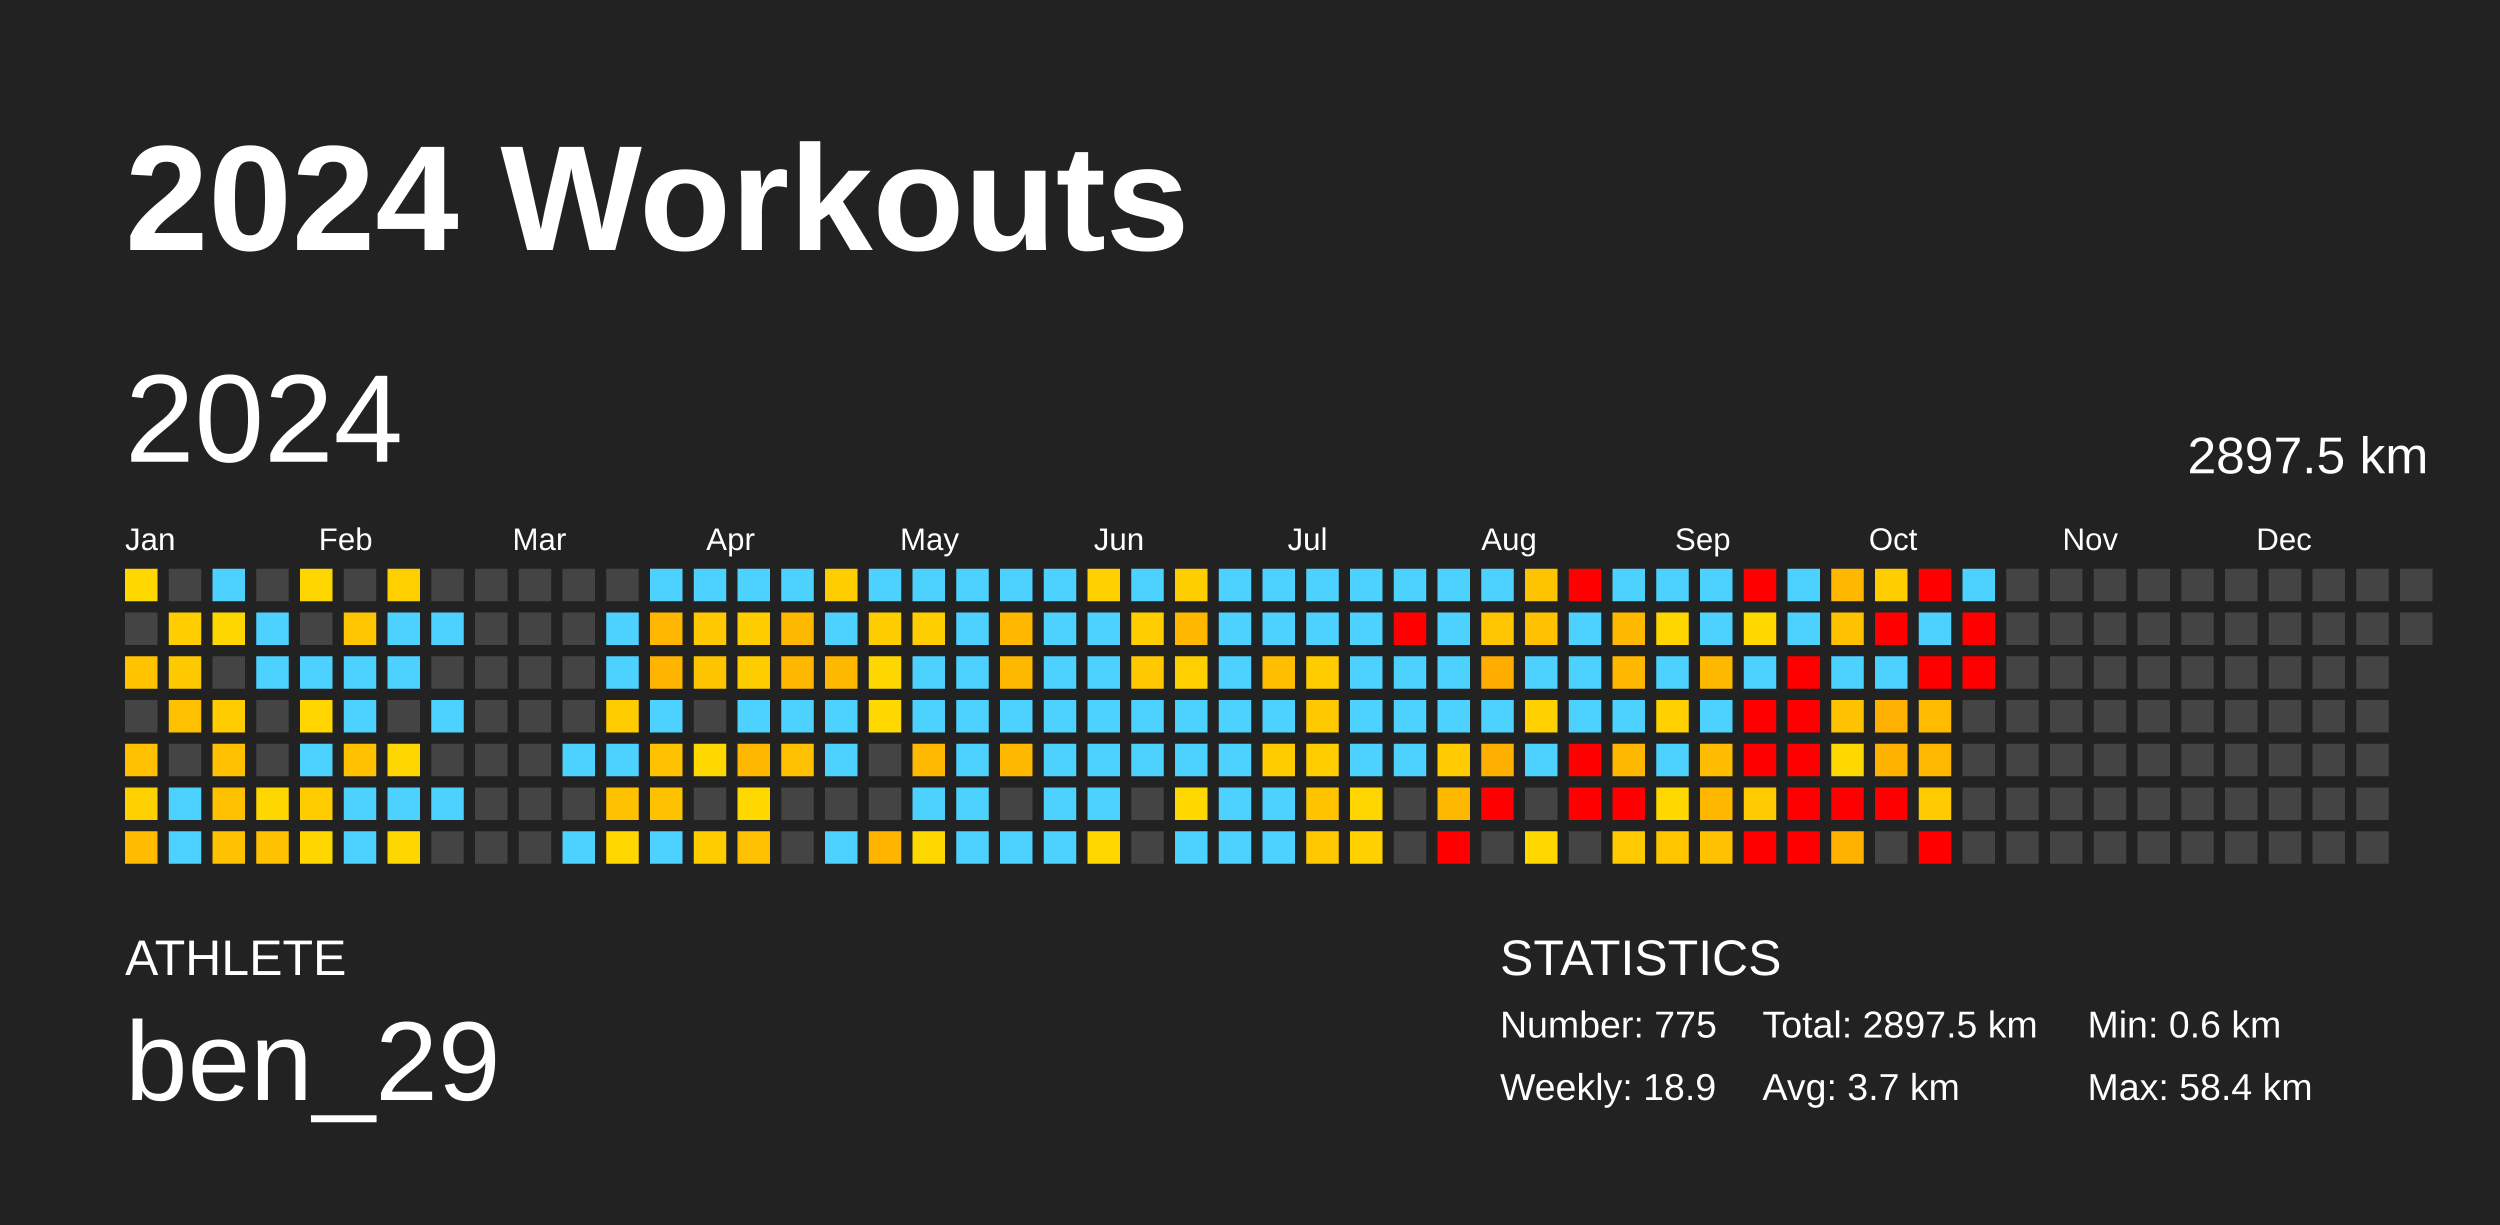
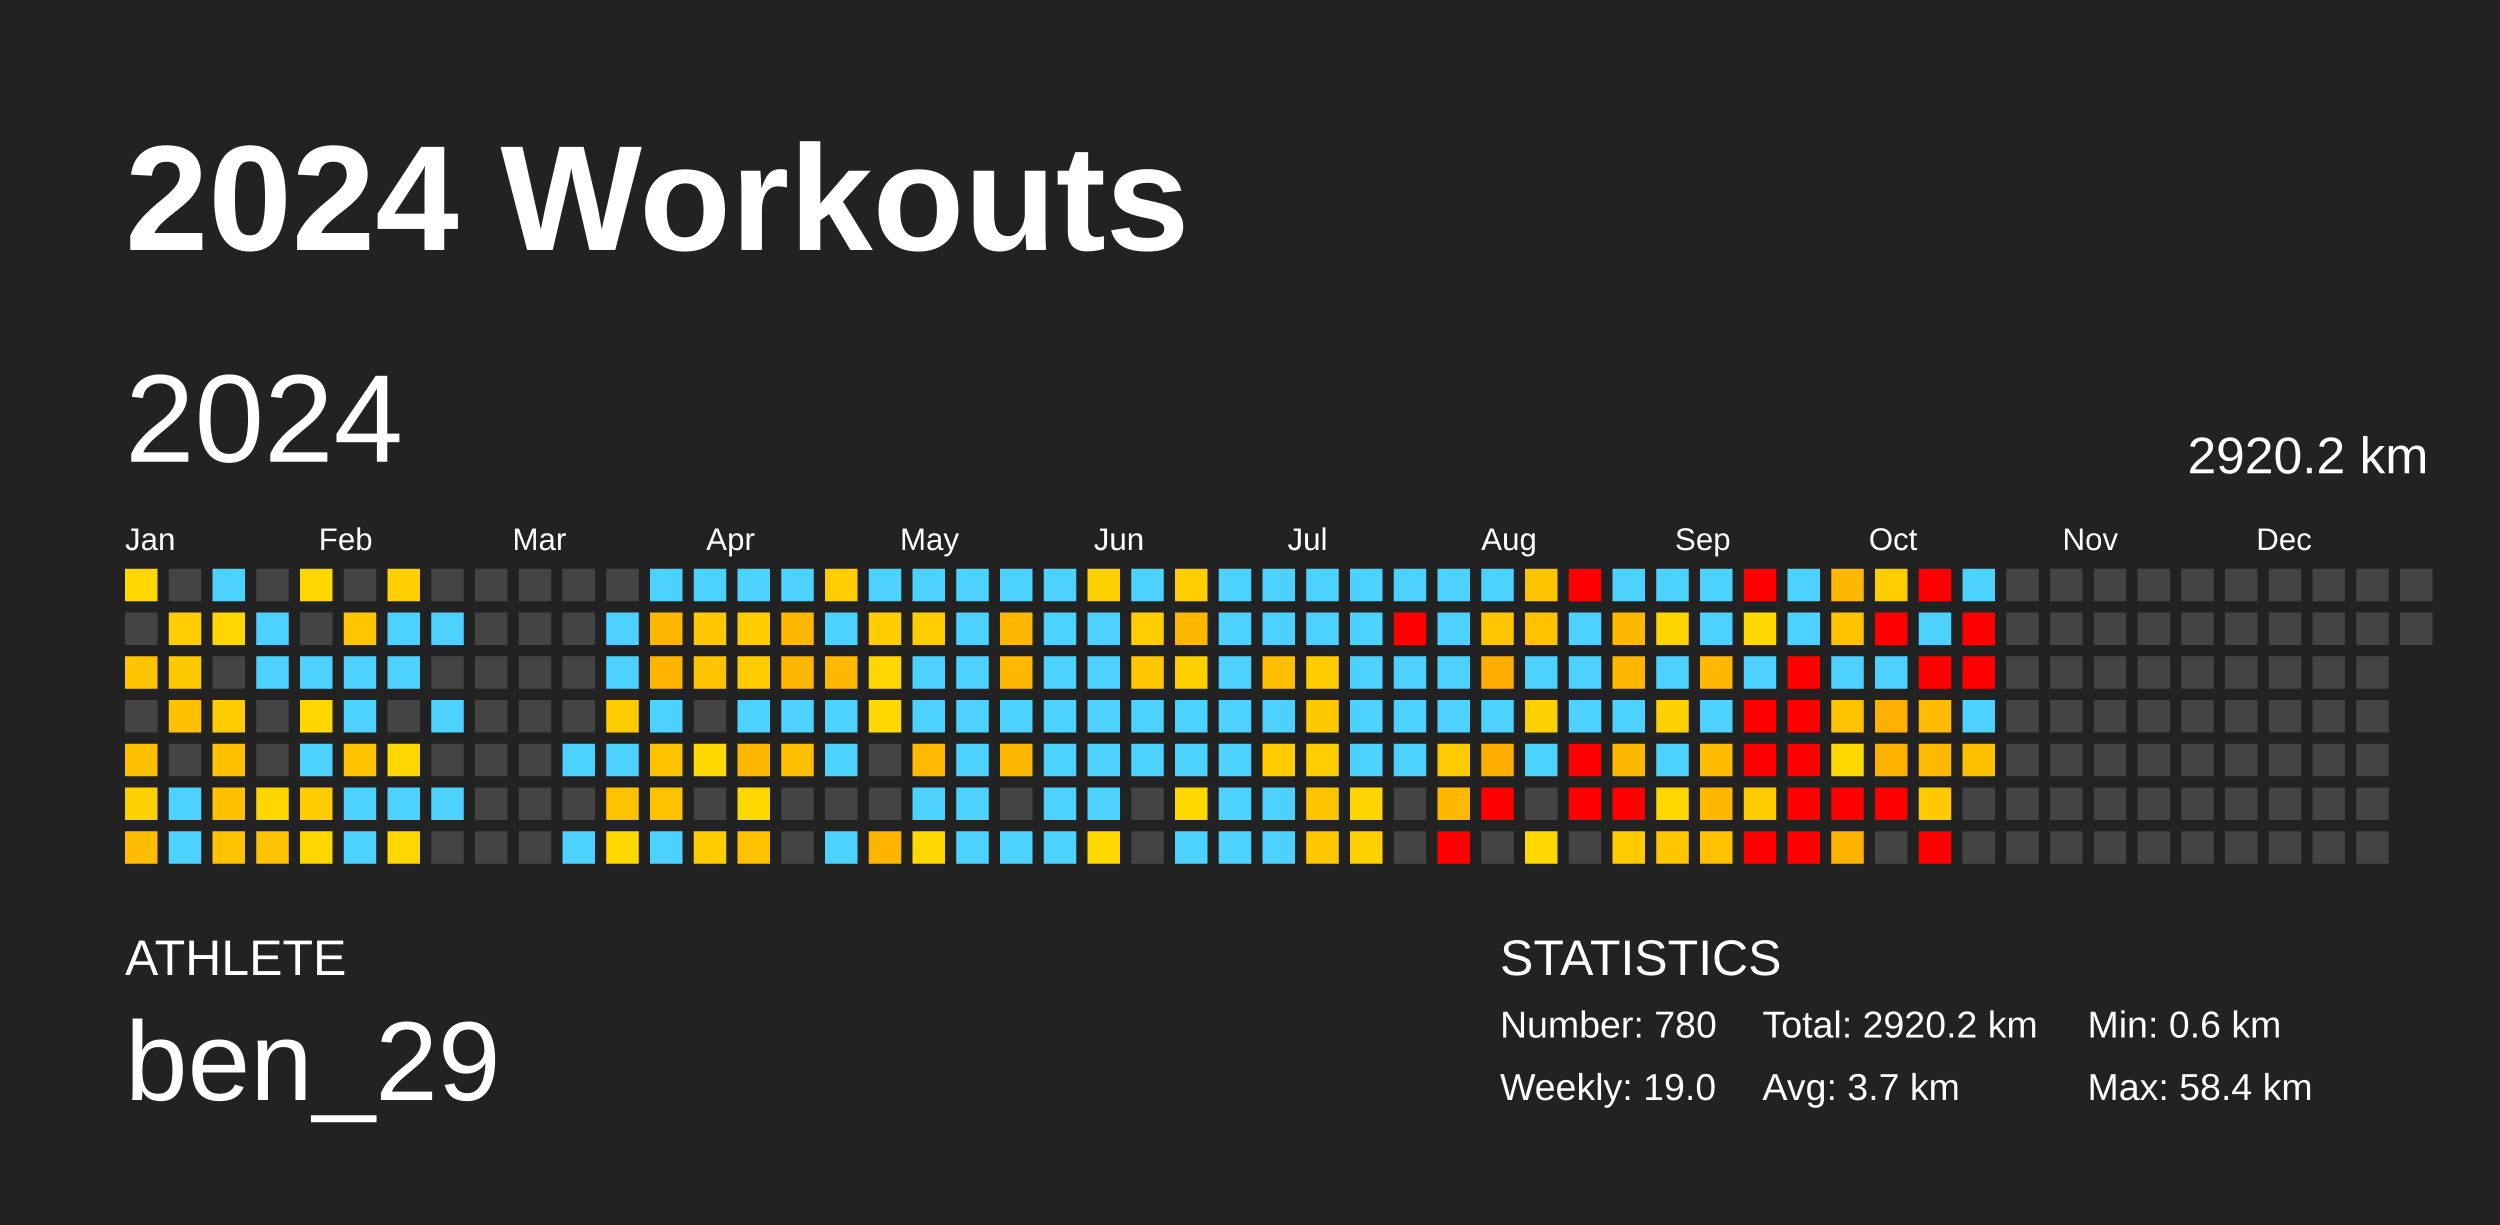
<svg xmlns="http://www.w3.org/2000/svg" baseProfile="full" height="98mm" version="1.1" viewBox="0,0,200,98" width="200mm">
  <defs />
  <rect fill="#222222" height="98" width="200" x="0" y="0" />
  <text fill="#FFFFFF" style="font-size:12px; font-family:Arial; font-weight:bold;" x="10" y="20">2024 Workouts</text>
  <text fill="#FFFFFF" style="font-size:4px; font-family:Arial" x="10" y="78">ATHLETE</text>
  <text fill="#FFFFFF" style="font-size:9px; font-family:Arial" x="10" y="88">ben_29</text>
  <text fill="#FFFFFF" style="font-size:4px; font-family:Arial" x="120" y="78">STATISTICS</text>
-   <text fill="#FFFFFF" style="font-size:3px; font-family:Arial" x="120" y="83">Number: 775</text>
-   <text fill="#FFFFFF" style="font-size:3px; font-family:Arial" x="120" y="88">Weekly: 18.9</text>
-   <text fill="#FFFFFF" style="font-size:3px; font-family:Arial" x="141" y="83">Total: 2897.5 km</text>
+   <text fill="#FFFFFF" style="font-size:3px; font-family:Arial" x="120" y="83">Number: 780</text>
+   <text fill="#FFFFFF" style="font-size:3px; font-family:Arial" x="120" y="88">Weekly: 19.0</text>
+   <text fill="#FFFFFF" style="font-size:3px; font-family:Arial" x="141" y="83">Total: 2920.2 km</text>
  <text fill="#FFFFFF" style="font-size:3px; font-family:Arial" x="141" y="88">Avg: 3.7 km</text>
  <text fill="#FFFFFF" style="font-size:3px; font-family:Arial" x="167" y="83">Min: 0.6 km</text>
  <text fill="#FFFFFF" style="font-size:3px; font-family:Arial" x="167" y="88">Max: 58.4 km</text>
  <text dominant-baseline="hanging" fill="#FFFFFF" style="font-size:10.0px; font-family:Arial;" x="10" y="30">2024</text>
-   <text dominant-baseline="hanging" fill="#FFFFFF" style="font-size:4.125px; font-family:Arial;" x="175" y="35">2897.5 km</text>
+   <text dominant-baseline="hanging" fill="#FFFFFF" style="font-size:4.125px; font-family:Arial;" x="175" y="35">2920.2 km</text>
  <text fill="#FFFFFF" style="font-size:2.5px; font-family:Arial" x="10.0" y="44">Jan</text>
  <text fill="#FFFFFF" style="font-size:2.5px; font-family:Arial" x="25.5" y="44">Feb</text>
  <text fill="#FFFFFF" style="font-size:2.5px; font-family:Arial" x="41.0" y="44">Mar</text>
  <text fill="#FFFFFF" style="font-size:2.5px; font-family:Arial" x="56.5" y="44">Apr</text>
  <text fill="#FFFFFF" style="font-size:2.5px; font-family:Arial" x="72.0" y="44">May</text>
  <text fill="#FFFFFF" style="font-size:2.5px; font-family:Arial" x="87.5" y="44">Jun</text>
  <text fill="#FFFFFF" style="font-size:2.5px; font-family:Arial" x="103.0" y="44">Jul</text>
  <text fill="#FFFFFF" style="font-size:2.5px; font-family:Arial" x="118.5" y="44">Aug</text>
  <text fill="#FFFFFF" style="font-size:2.5px; font-family:Arial" x="134.0" y="44">Sep</text>
  <text fill="#FFFFFF" style="font-size:2.5px; font-family:Arial" x="149.5" y="44">Oct</text>
  <text fill="#FFFFFF" style="font-size:2.5px; font-family:Arial" x="165.0" y="44">Nov</text>
  <text fill="#FFFFFF" style="font-size:2.5px; font-family:Arial" x="180.5" y="44">Dec</text>
  <rect fill="#ffd800" height="2.6" width="2.6" x="10.0" y="45.5" />
  <rect fill="#444444" height="2.6" width="2.6" x="10.0" y="49.0" />
  <rect fill="#ffc300" height="2.6" width="2.6" x="10.0" y="52.5" />
  <rect fill="#444444" height="2.6" width="2.6" x="10.0" y="56.0" />
  <rect fill="#ffc000" height="2.6" width="2.6" x="10.0" y="59.5" />
  <rect fill="#ffd100" height="2.6" width="2.6" x="10.0" y="63.0" />
  <rect fill="#ffbc00" height="2.6" width="2.6" x="10.0" y="66.5" />
  <rect fill="#444444" height="2.6" width="2.6" x="13.5" y="45.5" />
  <rect fill="#ffcd00" height="2.6" width="2.6" x="13.5" y="49.0" />
  <rect fill="#ffc900" height="2.6" width="2.6" x="13.5" y="52.5" />
  <rect fill="#ffc000" height="2.6" width="2.6" x="13.5" y="56.0" />
  <rect fill="#444444" height="2.6" width="2.6" x="13.5" y="59.5" />
  <rect fill="#4dd2ff" height="2.6" width="2.6" x="13.5" y="63.0" />
  <rect fill="#4dd2ff" height="2.6" width="2.6" x="13.5" y="66.5" />
  <rect fill="#4dd2ff" height="2.6" width="2.6" x="17.0" y="45.5" />
  <rect fill="#ffd700" height="2.6" width="2.6" x="17.0" y="49.0" />
  <rect fill="#444444" height="2.6" width="2.6" x="17.0" y="52.5" />
  <rect fill="#ffcc00" height="2.6" width="2.6" x="17.0" y="56.0" />
  <rect fill="#ffc000" height="2.6" width="2.6" x="17.0" y="59.5" />
  <rect fill="#ffc000" height="2.6" width="2.6" x="17.0" y="63.0" />
  <rect fill="#ffc200" height="2.6" width="2.6" x="17.0" y="66.5" />
  <rect fill="#444444" height="2.6" width="2.6" x="20.5" y="45.5" />
  <rect fill="#4dd2ff" height="2.6" width="2.6" x="20.5" y="49.0" />
  <rect fill="#4dd2ff" height="2.6" width="2.6" x="20.5" y="52.5" />
  <rect fill="#444444" height="2.6" width="2.6" x="20.5" y="56.0" />
  <rect fill="#444444" height="2.6" width="2.6" x="20.5" y="59.5" />
  <rect fill="#ffd700" height="2.6" width="2.6" x="20.5" y="63.0" />
  <rect fill="#ffc200" height="2.6" width="2.6" x="20.5" y="66.5" />
  <rect fill="#ffd700" height="2.6" width="2.6" x="24.0" y="45.5" />
  <rect fill="#444444" height="2.6" width="2.6" x="24.0" y="49.0" />
  <rect fill="#4dd2ff" height="2.6" width="2.6" x="24.0" y="52.5" />
  <rect fill="#ffd600" height="2.6" width="2.6" x="24.0" y="56.0" />
  <rect fill="#4dd2ff" height="2.6" width="2.6" x="24.0" y="59.5" />
  <rect fill="#ffcc00" height="2.6" width="2.6" x="24.0" y="63.0" />
  <rect fill="#ffd700" height="2.6" width="2.6" x="24.0" y="66.5" />
  <rect fill="#444444" height="2.6" width="2.6" x="27.5" y="45.5" />
  <rect fill="#ffc500" height="2.6" width="2.6" x="27.5" y="49.0" />
  <rect fill="#4dd2ff" height="2.6" width="2.6" x="27.5" y="52.5" />
  <rect fill="#4dd2ff" height="2.6" width="2.6" x="27.5" y="56.0" />
  <rect fill="#ffc100" height="2.6" width="2.6" x="27.5" y="59.5" />
  <rect fill="#4dd2ff" height="2.6" width="2.6" x="27.5" y="63.0" />
  <rect fill="#4dd2ff" height="2.6" width="2.6" x="27.5" y="66.5" />
  <rect fill="#ffcf00" height="2.6" width="2.6" x="31.0" y="45.5" />
  <rect fill="#4dd2ff" height="2.6" width="2.6" x="31.0" y="49.0" />
  <rect fill="#4dd2ff" height="2.6" width="2.6" x="31.0" y="52.5" />
  <rect fill="#444444" height="2.6" width="2.6" x="31.0" y="56.0" />
  <rect fill="#ffd700" height="2.6" width="2.6" x="31.0" y="59.5" />
  <rect fill="#4dd2ff" height="2.6" width="2.6" x="31.0" y="63.0" />
  <rect fill="#ffd700" height="2.6" width="2.6" x="31.0" y="66.5" />
  <rect fill="#444444" height="2.6" width="2.6" x="34.5" y="45.5" />
  <rect fill="#4dd2ff" height="2.6" width="2.6" x="34.5" y="49.0" />
  <rect fill="#444444" height="2.6" width="2.6" x="34.5" y="52.5" />
  <rect fill="#4dd2ff" height="2.6" width="2.6" x="34.5" y="56.0" />
  <rect fill="#444444" height="2.6" width="2.6" x="34.5" y="59.5" />
  <rect fill="#4dd2ff" height="2.6" width="2.6" x="34.5" y="63.0" />
  <rect fill="#444444" height="2.6" width="2.6" x="34.5" y="66.5" />
  <rect fill="#444444" height="2.6" width="2.6" x="38.0" y="45.5" />
  <rect fill="#444444" height="2.6" width="2.6" x="38.0" y="49.0" />
  <rect fill="#444444" height="2.6" width="2.6" x="38.0" y="52.5" />
  <rect fill="#444444" height="2.6" width="2.6" x="38.0" y="56.0" />
  <rect fill="#444444" height="2.6" width="2.6" x="38.0" y="59.5" />
  <rect fill="#444444" height="2.6" width="2.6" x="38.0" y="63.0" />
  <rect fill="#444444" height="2.6" width="2.6" x="38.0" y="66.5" />
  <rect fill="#444444" height="2.6" width="2.6" x="41.5" y="45.5" />
  <rect fill="#444444" height="2.6" width="2.6" x="41.5" y="49.0" />
  <rect fill="#444444" height="2.6" width="2.6" x="41.5" y="52.5" />
  <rect fill="#444444" height="2.6" width="2.6" x="41.5" y="56.0" />
  <rect fill="#444444" height="2.6" width="2.6" x="41.5" y="59.5" />
  <rect fill="#444444" height="2.6" width="2.6" x="41.5" y="63.0" />
  <rect fill="#444444" height="2.6" width="2.6" x="41.5" y="66.5" />
  <rect fill="#444444" height="2.6" width="2.6" x="45.0" y="45.5" />
  <rect fill="#444444" height="2.6" width="2.6" x="45.0" y="49.0" />
  <rect fill="#444444" height="2.6" width="2.6" x="45.0" y="52.5" />
  <rect fill="#444444" height="2.6" width="2.6" x="45.0" y="56.0" />
  <rect fill="#4dd2ff" height="2.6" width="2.6" x="45.0" y="59.5" />
  <rect fill="#444444" height="2.6" width="2.6" x="45.0" y="63.0" />
  <rect fill="#4dd2ff" height="2.6" width="2.6" x="45.0" y="66.5" />
  <rect fill="#444444" height="2.6" width="2.6" x="48.5" y="45.5" />
  <rect fill="#4dd2ff" height="2.6" width="2.6" x="48.5" y="49.0" />
  <rect fill="#4dd2ff" height="2.6" width="2.6" x="48.5" y="52.5" />
  <rect fill="#ffcc00" height="2.6" width="2.6" x="48.5" y="56.0" />
  <rect fill="#4dd2ff" height="2.6" width="2.6" x="48.5" y="59.5" />
  <rect fill="#ffc100" height="2.6" width="2.6" x="48.5" y="63.0" />
  <rect fill="#ffd800" height="2.6" width="2.6" x="48.5" y="66.5" />
  <rect fill="#4dd2ff" height="2.6" width="2.6" x="52.0" y="45.5" />
  <rect fill="#ffb600" height="2.6" width="2.6" x="52.0" y="49.0" />
  <rect fill="#ffb400" height="2.6" width="2.6" x="52.0" y="52.5" />
  <rect fill="#4dd2ff" height="2.6" width="2.6" x="52.0" y="56.0" />
  <rect fill="#ffc200" height="2.6" width="2.6" x="52.0" y="59.5" />
  <rect fill="#ffc200" height="2.6" width="2.6" x="52.0" y="63.0" />
  <rect fill="#4dd2ff" height="2.6" width="2.6" x="52.0" y="66.5" />
  <rect fill="#4dd2ff" height="2.6" width="2.6" x="55.5" y="45.5" />
  <rect fill="#ffc800" height="2.6" width="2.6" x="55.5" y="49.0" />
  <rect fill="#ffc400" height="2.6" width="2.6" x="55.5" y="52.5" />
  <rect fill="#444444" height="2.6" width="2.6" x="55.5" y="56.0" />
  <rect fill="#ffd800" height="2.6" width="2.6" x="55.5" y="59.5" />
  <rect fill="#444444" height="2.6" width="2.6" x="55.5" y="63.0" />
  <rect fill="#ffcc00" height="2.6" width="2.6" x="55.5" y="66.5" />
  <rect fill="#4dd2ff" height="2.6" width="2.6" x="59.0" y="45.5" />
  <rect fill="#ffcc00" height="2.6" width="2.6" x="59.0" y="49.0" />
  <rect fill="#ffcc00" height="2.6" width="2.6" x="59.0" y="52.5" />
  <rect fill="#4dd2ff" height="2.6" width="2.6" x="59.0" y="56.0" />
  <rect fill="#ffb700" height="2.6" width="2.6" x="59.0" y="59.5" />
  <rect fill="#ffd800" height="2.6" width="2.6" x="59.0" y="63.0" />
  <rect fill="#ffc200" height="2.6" width="2.6" x="59.0" y="66.5" />
  <rect fill="#4dd2ff" height="2.6" width="2.6" x="62.5" y="45.5" />
  <rect fill="#ffb800" height="2.6" width="2.6" x="62.5" y="49.0" />
  <rect fill="#ffb700" height="2.6" width="2.6" x="62.5" y="52.5" />
  <rect fill="#4dd2ff" height="2.6" width="2.6" x="62.5" y="56.0" />
  <rect fill="#ffc000" height="2.6" width="2.6" x="62.5" y="59.5" />
  <rect fill="#444444" height="2.6" width="2.6" x="62.5" y="63.0" />
  <rect fill="#444444" height="2.6" width="2.6" x="62.5" y="66.5" />
  <rect fill="#ffcd00" height="2.6" width="2.6" x="66.0" y="45.5" />
  <rect fill="#4dd2ff" height="2.6" width="2.6" x="66.0" y="49.0" />
  <rect fill="#ffb800" height="2.6" width="2.6" x="66.0" y="52.5" />
  <rect fill="#4dd2ff" height="2.6" width="2.6" x="66.0" y="56.0" />
  <rect fill="#4dd2ff" height="2.6" width="2.6" x="66.0" y="59.5" />
  <rect fill="#444444" height="2.6" width="2.6" x="66.0" y="63.0" />
  <rect fill="#4dd2ff" height="2.6" width="2.6" x="66.0" y="66.5" />
  <rect fill="#4dd2ff" height="2.6" width="2.6" x="69.5" y="45.5" />
  <rect fill="#ffcc00" height="2.6" width="2.6" x="69.5" y="49.0" />
  <rect fill="#ffd700" height="2.6" width="2.6" x="69.5" y="52.5" />
  <rect fill="#ffd800" height="2.6" width="2.6" x="69.5" y="56.0" />
  <rect fill="#444444" height="2.6" width="2.6" x="69.5" y="59.5" />
  <rect fill="#444444" height="2.6" width="2.6" x="69.5" y="63.0" />
  <rect fill="#ffb500" height="2.6" width="2.6" x="69.5" y="66.5" />
  <rect fill="#4dd2ff" height="2.6" width="2.6" x="73.0" y="45.5" />
  <rect fill="#ffce00" height="2.6" width="2.6" x="73.0" y="49.0" />
  <rect fill="#4dd2ff" height="2.6" width="2.6" x="73.0" y="52.5" />
  <rect fill="#4dd2ff" height="2.6" width="2.6" x="73.0" y="56.0" />
  <rect fill="#ffb900" height="2.6" width="2.6" x="73.0" y="59.5" />
  <rect fill="#4dd2ff" height="2.6" width="2.6" x="73.0" y="63.0" />
  <rect fill="#ffd800" height="2.6" width="2.6" x="73.0" y="66.5" />
  <rect fill="#4dd2ff" height="2.6" width="2.6" x="76.5" y="45.5" />
  <rect fill="#4dd2ff" height="2.6" width="2.6" x="76.5" y="49.0" />
  <rect fill="#4dd2ff" height="2.6" width="2.6" x="76.5" y="52.5" />
  <rect fill="#4dd2ff" height="2.6" width="2.6" x="76.5" y="56.0" />
  <rect fill="#4dd2ff" height="2.6" width="2.6" x="76.5" y="59.5" />
  <rect fill="#4dd2ff" height="2.6" width="2.6" x="76.5" y="63.0" />
  <rect fill="#4dd2ff" height="2.6" width="2.6" x="76.5" y="66.5" />
  <rect fill="#4dd2ff" height="2.6" width="2.6" x="80.0" y="45.5" />
  <rect fill="#ffb700" height="2.6" width="2.6" x="80.0" y="49.0" />
  <rect fill="#ffb800" height="2.6" width="2.6" x="80.0" y="52.5" />
  <rect fill="#4dd2ff" height="2.6" width="2.6" x="80.0" y="56.0" />
  <rect fill="#ffb800" height="2.6" width="2.6" x="80.0" y="59.5" />
  <rect fill="#444444" height="2.6" width="2.6" x="80.0" y="63.0" />
  <rect fill="#4dd2ff" height="2.6" width="2.6" x="80.0" y="66.5" />
  <rect fill="#4dd2ff" height="2.6" width="2.6" x="83.5" y="45.5" />
  <rect fill="#4dd2ff" height="2.6" width="2.6" x="83.5" y="49.0" />
  <rect fill="#4dd2ff" height="2.6" width="2.6" x="83.5" y="52.5" />
  <rect fill="#4dd2ff" height="2.6" width="2.6" x="83.5" y="56.0" />
  <rect fill="#4dd2ff" height="2.6" width="2.6" x="83.5" y="59.5" />
  <rect fill="#4dd2ff" height="2.6" width="2.6" x="83.5" y="63.0" />
  <rect fill="#4dd2ff" height="2.6" width="2.6" x="83.5" y="66.5" />
  <rect fill="#ffd100" height="2.6" width="2.6" x="87.0" y="45.5" />
  <rect fill="#4dd2ff" height="2.6" width="2.6" x="87.0" y="49.0" />
  <rect fill="#4dd2ff" height="2.6" width="2.6" x="87.0" y="52.5" />
  <rect fill="#4dd2ff" height="2.6" width="2.6" x="87.0" y="56.0" />
  <rect fill="#4dd2ff" height="2.6" width="2.6" x="87.0" y="59.5" />
  <rect fill="#4dd2ff" height="2.6" width="2.6" x="87.0" y="63.0" />
  <rect fill="#ffd800" height="2.6" width="2.6" x="87.0" y="66.5" />
  <rect fill="#4dd2ff" height="2.6" width="2.6" x="90.5" y="45.5" />
  <rect fill="#ffcd00" height="2.6" width="2.6" x="90.5" y="49.0" />
  <rect fill="#ffc800" height="2.6" width="2.6" x="90.5" y="52.5" />
  <rect fill="#4dd2ff" height="2.6" width="2.6" x="90.5" y="56.0" />
  <rect fill="#4dd2ff" height="2.6" width="2.6" x="90.5" y="59.5" />
  <rect fill="#444444" height="2.6" width="2.6" x="90.5" y="63.0" />
  <rect fill="#444444" height="2.6" width="2.6" x="90.5" y="66.5" />
  <rect fill="#ffce00" height="2.6" width="2.6" x="94.0" y="45.5" />
  <rect fill="#ffb700" height="2.6" width="2.6" x="94.0" y="49.0" />
  <rect fill="#ffd000" height="2.6" width="2.6" x="94.0" y="52.5" />
  <rect fill="#4dd2ff" height="2.6" width="2.6" x="94.0" y="56.0" />
  <rect fill="#4dd2ff" height="2.6" width="2.6" x="94.0" y="59.5" />
  <rect fill="#ffd800" height="2.6" width="2.6" x="94.0" y="63.0" />
  <rect fill="#4dd2ff" height="2.6" width="2.6" x="94.0" y="66.5" />
  <rect fill="#4dd2ff" height="2.6" width="2.6" x="97.5" y="45.5" />
  <rect fill="#4dd2ff" height="2.6" width="2.6" x="97.5" y="49.0" />
  <rect fill="#4dd2ff" height="2.6" width="2.6" x="97.5" y="52.5" />
  <rect fill="#4dd2ff" height="2.6" width="2.6" x="97.5" y="56.0" />
  <rect fill="#4dd2ff" height="2.6" width="2.6" x="97.5" y="59.5" />
  <rect fill="#4dd2ff" height="2.6" width="2.6" x="97.5" y="63.0" />
  <rect fill="#4dd2ff" height="2.6" width="2.6" x="97.5" y="66.5" />
  <rect fill="#4dd2ff" height="2.6" width="2.6" x="101.0" y="45.5" />
  <rect fill="#4dd2ff" height="2.6" width="2.6" x="101.0" y="49.0" />
  <rect fill="#ffbf00" height="2.6" width="2.6" x="101.0" y="52.5" />
  <rect fill="#4dd2ff" height="2.6" width="2.6" x="101.0" y="56.0" />
  <rect fill="#ffcc00" height="2.6" width="2.6" x="101.0" y="59.5" />
  <rect fill="#4dd2ff" height="2.6" width="2.6" x="101.0" y="63.0" />
  <rect fill="#4dd2ff" height="2.6" width="2.6" x="101.0" y="66.5" />
  <rect fill="#4dd2ff" height="2.6" width="2.6" x="104.5" y="45.5" />
  <rect fill="#4dd2ff" height="2.6" width="2.6" x="104.5" y="49.0" />
  <rect fill="#ffcc00" height="2.6" width="2.6" x="104.5" y="52.5" />
  <rect fill="#ffc900" height="2.6" width="2.6" x="104.5" y="56.0" />
  <rect fill="#ffcd00" height="2.6" width="2.6" x="104.5" y="59.5" />
  <rect fill="#ffc300" height="2.6" width="2.6" x="104.5" y="63.0" />
  <rect fill="#ffc800" height="2.6" width="2.6" x="104.5" y="66.5" />
  <rect fill="#4dd2ff" height="2.6" width="2.6" x="108.0" y="45.5" />
  <rect fill="#4dd2ff" height="2.6" width="2.6" x="108.0" y="49.0" />
  <rect fill="#4dd2ff" height="2.6" width="2.6" x="108.0" y="52.5" />
  <rect fill="#4dd2ff" height="2.6" width="2.6" x="108.0" y="56.0" />
  <rect fill="#4dd2ff" height="2.6" width="2.6" x="108.0" y="59.5" />
  <rect fill="#ffd500" height="2.6" width="2.6" x="108.0" y="63.0" />
  <rect fill="#ffd100" height="2.6" width="2.6" x="108.0" y="66.5" />
  <rect fill="#4dd2ff" height="2.6" width="2.6" x="111.5" y="45.5" />
  <rect fill="red" height="2.6" width="2.6" x="111.5" y="49.0" />
  <rect fill="#4dd2ff" height="2.6" width="2.6" x="111.5" y="52.5" />
  <rect fill="#4dd2ff" height="2.6" width="2.6" x="111.5" y="56.0" />
  <rect fill="#4dd2ff" height="2.6" width="2.6" x="111.5" y="59.5" />
  <rect fill="#444444" height="2.6" width="2.6" x="111.5" y="63.0" />
  <rect fill="#444444" height="2.6" width="2.6" x="111.5" y="66.5" />
  <rect fill="#4dd2ff" height="2.6" width="2.6" x="115.0" y="45.5" />
  <rect fill="#4dd2ff" height="2.6" width="2.6" x="115.0" y="49.0" />
  <rect fill="#4dd2ff" height="2.6" width="2.6" x="115.0" y="52.5" />
  <rect fill="#4dd2ff" height="2.6" width="2.6" x="115.0" y="56.0" />
  <rect fill="#ffcb00" height="2.6" width="2.6" x="115.0" y="59.5" />
  <rect fill="#ffb800" height="2.6" width="2.6" x="115.0" y="63.0" />
  <rect fill="red" height="2.6" width="2.6" x="115.0" y="66.5" />
  <rect fill="#4dd2ff" height="2.6" width="2.6" x="118.5" y="45.5" />
  <rect fill="#ffc500" height="2.6" width="2.6" x="118.5" y="49.0" />
  <rect fill="#ffad00" height="2.6" width="2.6" x="118.5" y="52.5" />
  <rect fill="#4dd2ff" height="2.6" width="2.6" x="118.5" y="56.0" />
  <rect fill="#ffaf00" height="2.6" width="2.6" x="118.5" y="59.5" />
  <rect fill="red" height="2.6" width="2.6" x="118.5" y="63.0" />
  <rect fill="#444444" height="2.6" width="2.6" x="118.5" y="66.5" />
  <rect fill="#ffc400" height="2.6" width="2.6" x="122.0" y="45.5" />
  <rect fill="#ffc100" height="2.6" width="2.6" x="122.0" y="49.0" />
  <rect fill="#4dd2ff" height="2.6" width="2.6" x="122.0" y="52.5" />
  <rect fill="#ffd100" height="2.6" width="2.6" x="122.0" y="56.0" />
  <rect fill="#4dd2ff" height="2.6" width="2.6" x="122.0" y="59.5" />
  <rect fill="#444444" height="2.6" width="2.6" x="122.0" y="63.0" />
  <rect fill="#ffd800" height="2.6" width="2.6" x="122.0" y="66.5" />
  <rect fill="red" height="2.6" width="2.6" x="125.5" y="45.5" />
  <rect fill="#4dd2ff" height="2.6" width="2.6" x="125.5" y="49.0" />
  <rect fill="#4dd2ff" height="2.6" width="2.6" x="125.5" y="52.5" />
  <rect fill="#4dd2ff" height="2.6" width="2.6" x="125.5" y="56.0" />
  <rect fill="red" height="2.6" width="2.6" x="125.5" y="59.5" />
  <rect fill="red" height="2.6" width="2.6" x="125.5" y="63.0" />
  <rect fill="#444444" height="2.6" width="2.6" x="125.5" y="66.5" />
  <rect fill="#4dd2ff" height="2.6" width="2.6" x="129.0" y="45.5" />
  <rect fill="#ffb800" height="2.6" width="2.6" x="129.0" y="49.0" />
  <rect fill="#ffb700" height="2.6" width="2.6" x="129.0" y="52.5" />
  <rect fill="#4dd2ff" height="2.6" width="2.6" x="129.0" y="56.0" />
  <rect fill="#ffb800" height="2.6" width="2.6" x="129.0" y="59.5" />
  <rect fill="red" height="2.6" width="2.6" x="129.0" y="63.0" />
  <rect fill="#ffcb00" height="2.6" width="2.6" x="129.0" y="66.5" />
  <rect fill="#4dd2ff" height="2.6" width="2.6" x="132.5" y="45.5" />
  <rect fill="#ffd500" height="2.6" width="2.6" x="132.5" y="49.0" />
  <rect fill="#4dd2ff" height="2.6" width="2.6" x="132.5" y="52.5" />
  <rect fill="#ffd100" height="2.6" width="2.6" x="132.5" y="56.0" />
  <rect fill="#4dd2ff" height="2.6" width="2.6" x="132.5" y="59.5" />
  <rect fill="#ffd800" height="2.6" width="2.6" x="132.5" y="63.0" />
  <rect fill="#ffc600" height="2.6" width="2.6" x="132.5" y="66.5" />
  <rect fill="#4dd2ff" height="2.6" width="2.6" x="136.0" y="45.5" />
  <rect fill="#4dd2ff" height="2.6" width="2.6" x="136.0" y="49.0" />
  <rect fill="#ffb800" height="2.6" width="2.6" x="136.0" y="52.5" />
  <rect fill="#4dd2ff" height="2.6" width="2.6" x="136.0" y="56.0" />
  <rect fill="#ffbc00" height="2.6" width="2.6" x="136.0" y="59.5" />
  <rect fill="#ffb700" height="2.6" width="2.6" x="136.0" y="63.0" />
  <rect fill="#ffc100" height="2.6" width="2.6" x="136.0" y="66.5" />
  <rect fill="red" height="2.6" width="2.6" x="139.5" y="45.5" />
  <rect fill="#ffd800" height="2.6" width="2.6" x="139.5" y="49.0" />
  <rect fill="#4dd2ff" height="2.6" width="2.6" x="139.5" y="52.5" />
  <rect fill="red" height="2.6" width="2.6" x="139.5" y="56.0" />
  <rect fill="red" height="2.6" width="2.6" x="139.5" y="59.5" />
  <rect fill="#ffcb00" height="2.6" width="2.6" x="139.5" y="63.0" />
  <rect fill="red" height="2.6" width="2.6" x="139.5" y="66.5" />
  <rect fill="#4dd2ff" height="2.6" width="2.6" x="143.0" y="45.5" />
  <rect fill="#4dd2ff" height="2.6" width="2.6" x="143.0" y="49.0" />
  <rect fill="red" height="2.6" width="2.6" x="143.0" y="52.5" />
  <rect fill="red" height="2.6" width="2.6" x="143.0" y="56.0" />
  <rect fill="red" height="2.6" width="2.6" x="143.0" y="59.5" />
  <rect fill="red" height="2.6" width="2.6" x="143.0" y="63.0" />
  <rect fill="red" height="2.6" width="2.6" x="143.0" y="66.5" />
  <rect fill="#ffb700" height="2.6" width="2.6" x="146.5" y="45.5" />
  <rect fill="#ffc200" height="2.6" width="2.6" x="146.5" y="49.0" />
  <rect fill="#4dd2ff" height="2.6" width="2.6" x="146.5" y="52.5" />
  <rect fill="#ffc200" height="2.6" width="2.6" x="146.5" y="56.0" />
  <rect fill="#ffd800" height="2.6" width="2.6" x="146.5" y="59.5" />
  <rect fill="red" height="2.6" width="2.6" x="146.5" y="63.0" />
  <rect fill="#ffb300" height="2.6" width="2.6" x="146.5" y="66.5" />
  <rect fill="#ffcd00" height="2.6" width="2.6" x="150.0" y="45.5" />
  <rect fill="red" height="2.6" width="2.6" x="150.0" y="49.0" />
  <rect fill="#4dd2ff" height="2.6" width="2.6" x="150.0" y="52.5" />
  <rect fill="#ffb000" height="2.6" width="2.6" x="150.0" y="56.0" />
  <rect fill="#ffb300" height="2.6" width="2.6" x="150.0" y="59.5" />
  <rect fill="red" height="2.6" width="2.6" x="150.0" y="63.0" />
  <rect fill="#444444" height="2.6" width="2.6" x="150.0" y="66.5" />
  <rect fill="red" height="2.6" width="2.6" x="153.5" y="45.5" />
  <rect fill="#4dd2ff" height="2.6" width="2.6" x="153.5" y="49.0" />
  <rect fill="red" height="2.6" width="2.6" x="153.5" y="52.5" />
  <rect fill="#ffbb00" height="2.6" width="2.6" x="153.5" y="56.0" />
  <rect fill="#ffb900" height="2.6" width="2.6" x="153.5" y="59.5" />
  <rect fill="#ffcb00" height="2.6" width="2.6" x="153.5" y="63.0" />
  <rect fill="red" height="2.6" width="2.6" x="153.5" y="66.5" />
  <rect fill="#4dd2ff" height="2.6" width="2.6" x="157.0" y="45.5" />
  <rect fill="red" height="2.6" width="2.6" x="157.0" y="49.0" />
  <rect fill="red" height="2.6" width="2.6" x="157.0" y="52.5" />
-   <rect fill="#444444" height="2.6" width="2.6" x="157.0" y="56.0" />
-   <rect fill="#444444" height="2.6" width="2.6" x="157.0" y="59.5" />
+   <rect fill="#4dd2ff" height="2.6" width="2.6" x="157.0" y="56.0" />
+   <rect fill="#ffc000" height="2.6" width="2.6" x="157.0" y="59.5" />
  <rect fill="#444444" height="2.6" width="2.6" x="157.0" y="63.0" />
  <rect fill="#444444" height="2.6" width="2.6" x="157.0" y="66.5" />
  <rect fill="#444444" height="2.6" width="2.6" x="160.5" y="45.5" />
  <rect fill="#444444" height="2.6" width="2.6" x="160.5" y="49.0" />
  <rect fill="#444444" height="2.6" width="2.6" x="160.5" y="52.5" />
  <rect fill="#444444" height="2.6" width="2.6" x="160.5" y="56.0" />
  <rect fill="#444444" height="2.6" width="2.6" x="160.5" y="59.5" />
  <rect fill="#444444" height="2.6" width="2.6" x="160.5" y="63.0" />
  <rect fill="#444444" height="2.6" width="2.6" x="160.5" y="66.5" />
  <rect fill="#444444" height="2.6" width="2.6" x="164.0" y="45.5" />
  <rect fill="#444444" height="2.6" width="2.6" x="164.0" y="49.0" />
  <rect fill="#444444" height="2.6" width="2.6" x="164.0" y="52.5" />
  <rect fill="#444444" height="2.6" width="2.6" x="164.0" y="56.0" />
  <rect fill="#444444" height="2.6" width="2.6" x="164.0" y="59.5" />
  <rect fill="#444444" height="2.6" width="2.6" x="164.0" y="63.0" />
  <rect fill="#444444" height="2.6" width="2.6" x="164.0" y="66.5" />
  <rect fill="#444444" height="2.6" width="2.6" x="167.5" y="45.5" />
  <rect fill="#444444" height="2.6" width="2.6" x="167.5" y="49.0" />
  <rect fill="#444444" height="2.6" width="2.6" x="167.5" y="52.5" />
  <rect fill="#444444" height="2.6" width="2.6" x="167.5" y="56.0" />
  <rect fill="#444444" height="2.6" width="2.6" x="167.5" y="59.5" />
  <rect fill="#444444" height="2.6" width="2.6" x="167.5" y="63.0" />
  <rect fill="#444444" height="2.6" width="2.6" x="167.5" y="66.5" />
  <rect fill="#444444" height="2.6" width="2.6" x="171.0" y="45.5" />
  <rect fill="#444444" height="2.6" width="2.6" x="171.0" y="49.0" />
  <rect fill="#444444" height="2.6" width="2.6" x="171.0" y="52.5" />
  <rect fill="#444444" height="2.6" width="2.6" x="171.0" y="56.0" />
  <rect fill="#444444" height="2.6" width="2.6" x="171.0" y="59.5" />
  <rect fill="#444444" height="2.6" width="2.6" x="171.0" y="63.0" />
  <rect fill="#444444" height="2.6" width="2.6" x="171.0" y="66.5" />
  <rect fill="#444444" height="2.6" width="2.6" x="174.5" y="45.5" />
  <rect fill="#444444" height="2.6" width="2.6" x="174.5" y="49.0" />
  <rect fill="#444444" height="2.6" width="2.6" x="174.5" y="52.5" />
  <rect fill="#444444" height="2.6" width="2.6" x="174.5" y="56.0" />
  <rect fill="#444444" height="2.6" width="2.6" x="174.5" y="59.5" />
  <rect fill="#444444" height="2.6" width="2.6" x="174.5" y="63.0" />
  <rect fill="#444444" height="2.6" width="2.6" x="174.5" y="66.5" />
  <rect fill="#444444" height="2.6" width="2.6" x="178.0" y="45.5" />
  <rect fill="#444444" height="2.6" width="2.6" x="178.0" y="49.0" />
  <rect fill="#444444" height="2.6" width="2.6" x="178.0" y="52.5" />
  <rect fill="#444444" height="2.6" width="2.6" x="178.0" y="56.0" />
  <rect fill="#444444" height="2.6" width="2.6" x="178.0" y="59.5" />
  <rect fill="#444444" height="2.6" width="2.6" x="178.0" y="63.0" />
  <rect fill="#444444" height="2.6" width="2.6" x="178.0" y="66.5" />
  <rect fill="#444444" height="2.6" width="2.6" x="181.5" y="45.5" />
  <rect fill="#444444" height="2.6" width="2.6" x="181.5" y="49.0" />
  <rect fill="#444444" height="2.6" width="2.6" x="181.5" y="52.5" />
  <rect fill="#444444" height="2.6" width="2.6" x="181.5" y="56.0" />
  <rect fill="#444444" height="2.6" width="2.6" x="181.5" y="59.5" />
  <rect fill="#444444" height="2.6" width="2.6" x="181.5" y="63.0" />
  <rect fill="#444444" height="2.6" width="2.6" x="181.5" y="66.5" />
  <rect fill="#444444" height="2.6" width="2.6" x="185.0" y="45.5" />
  <rect fill="#444444" height="2.6" width="2.6" x="185.0" y="49.0" />
  <rect fill="#444444" height="2.6" width="2.6" x="185.0" y="52.5" />
  <rect fill="#444444" height="2.6" width="2.6" x="185.0" y="56.0" />
  <rect fill="#444444" height="2.6" width="2.6" x="185.0" y="59.5" />
  <rect fill="#444444" height="2.6" width="2.6" x="185.0" y="63.0" />
  <rect fill="#444444" height="2.6" width="2.6" x="185.0" y="66.5" />
  <rect fill="#444444" height="2.6" width="2.6" x="188.5" y="45.5" />
  <rect fill="#444444" height="2.6" width="2.6" x="188.5" y="49.0" />
  <rect fill="#444444" height="2.6" width="2.6" x="188.5" y="52.5" />
  <rect fill="#444444" height="2.6" width="2.6" x="188.5" y="56.0" />
  <rect fill="#444444" height="2.6" width="2.6" x="188.5" y="59.5" />
  <rect fill="#444444" height="2.6" width="2.6" x="188.5" y="63.0" />
  <rect fill="#444444" height="2.6" width="2.6" x="188.5" y="66.5" />
  <rect fill="#444444" height="2.6" width="2.6" x="192.0" y="45.5" />
  <rect fill="#444444" height="2.6" width="2.6" x="192.0" y="49.0" />
</svg>
